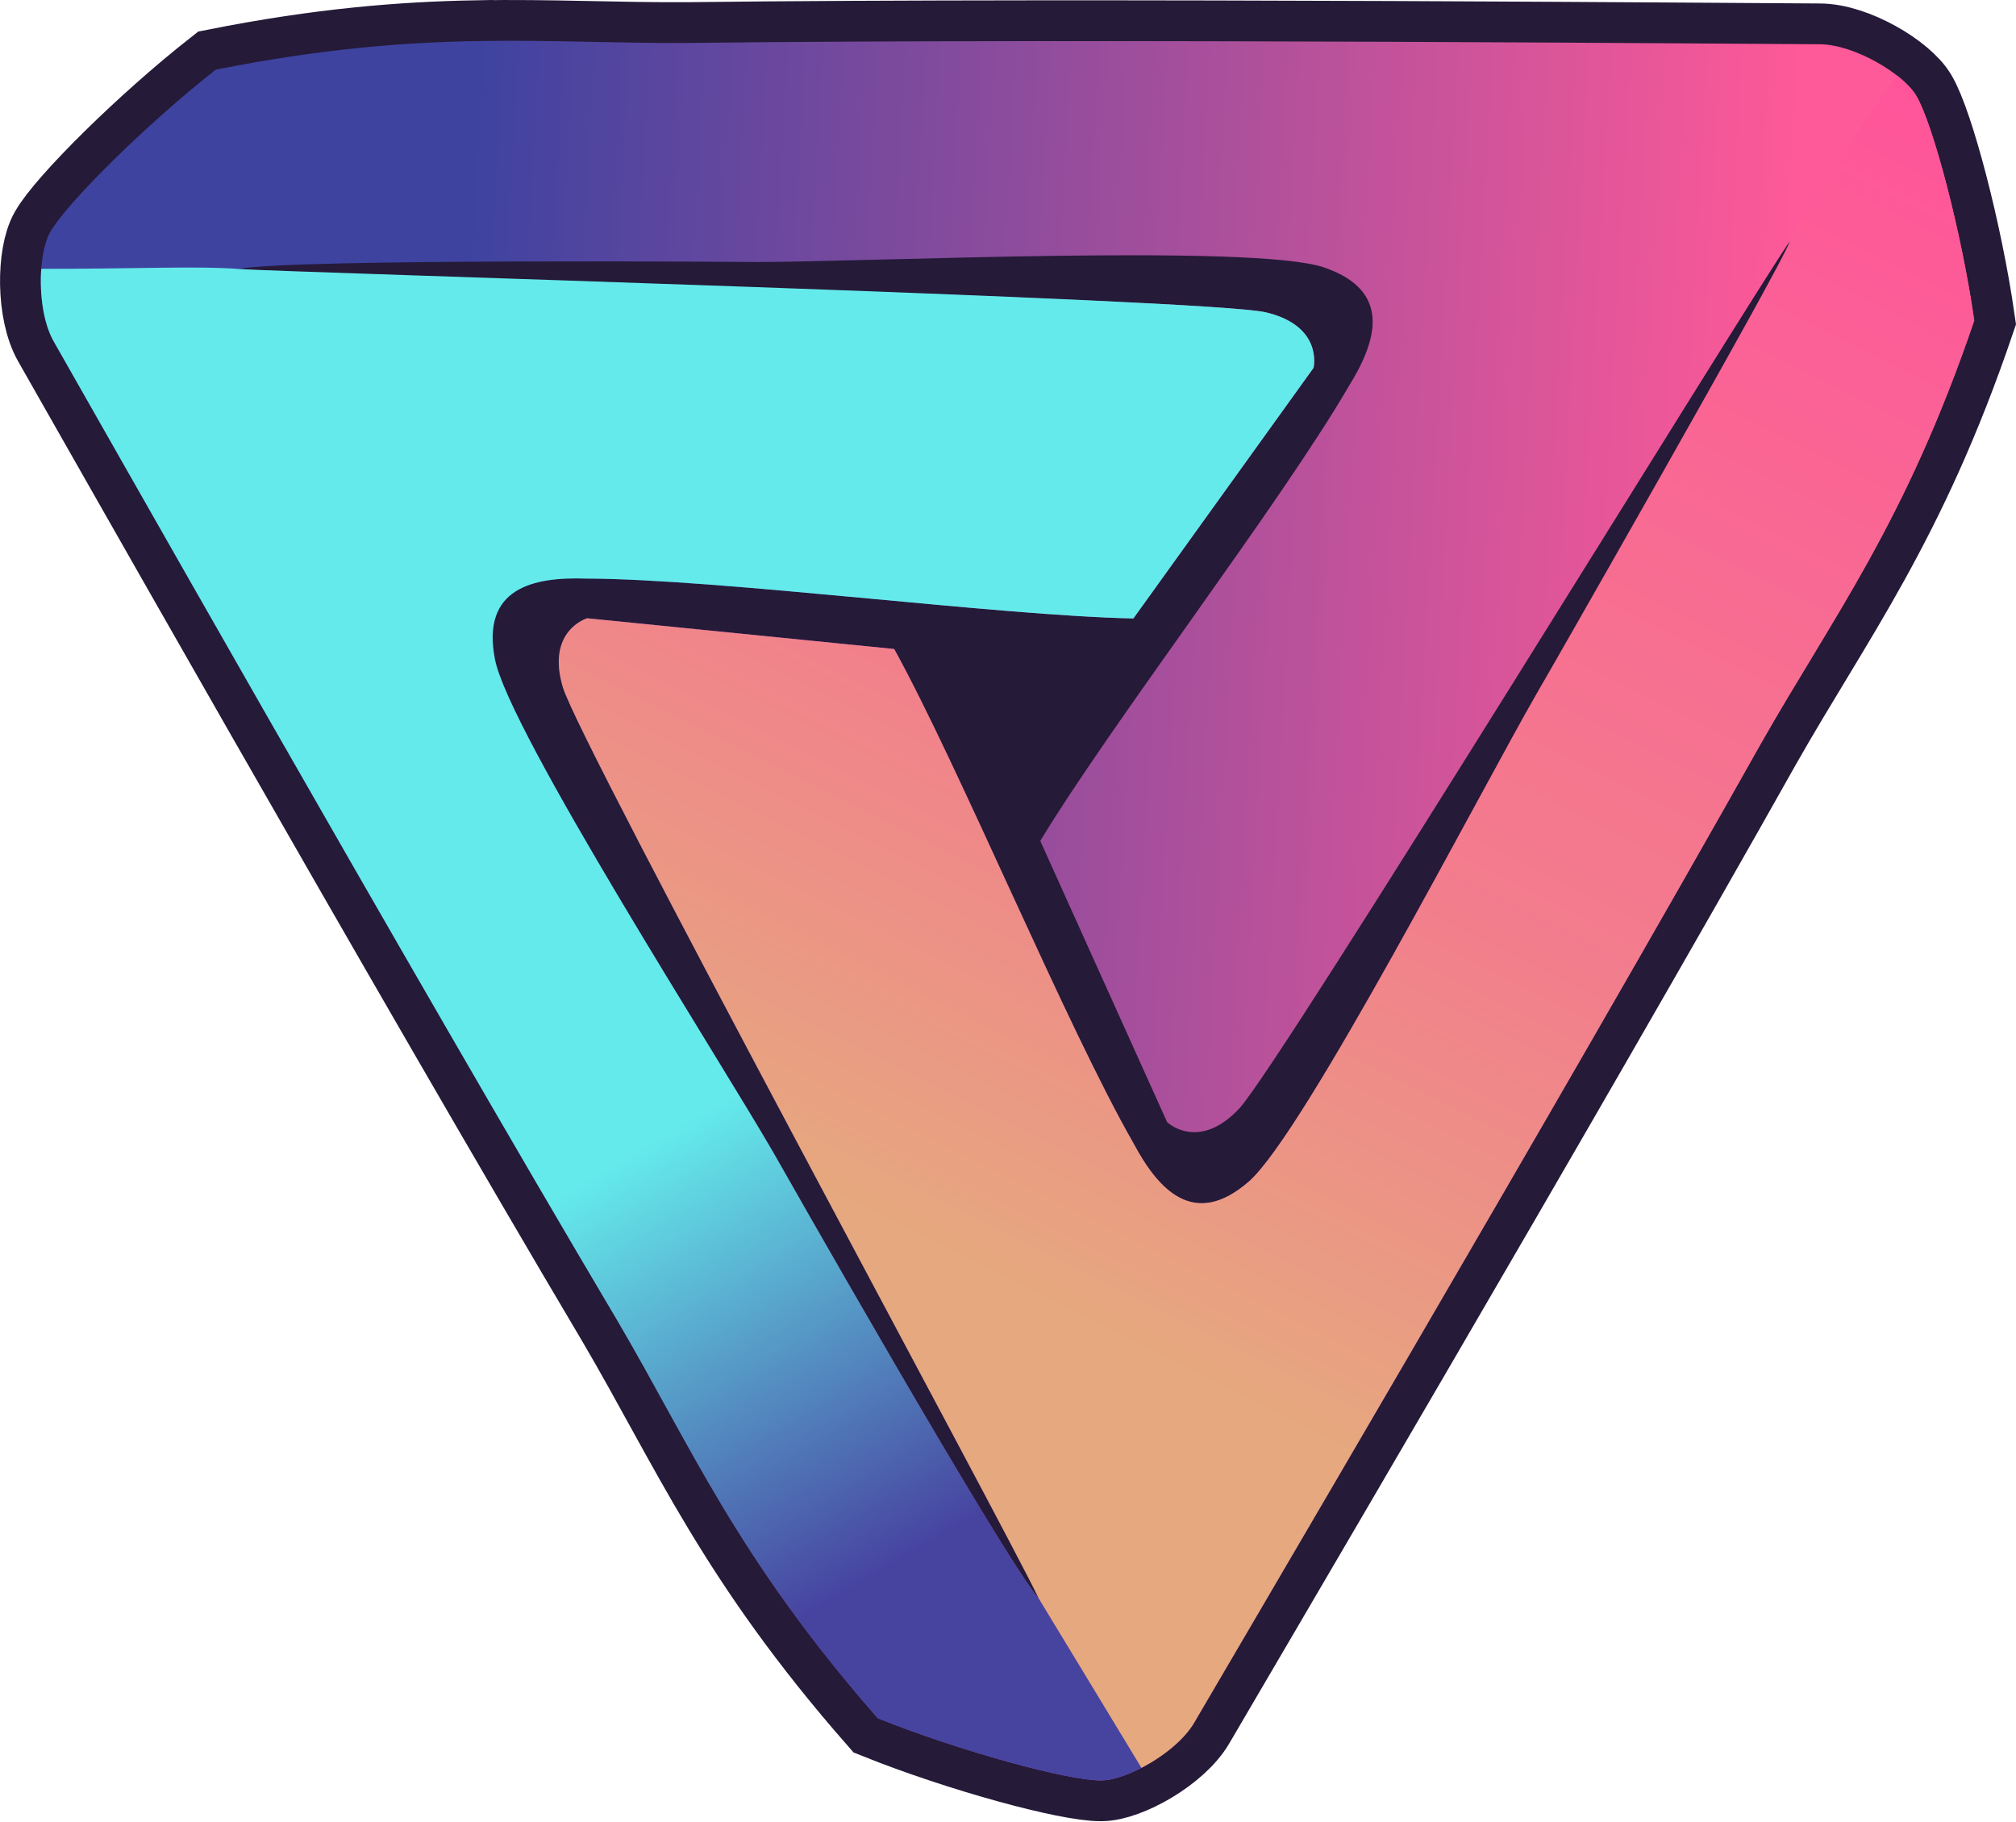
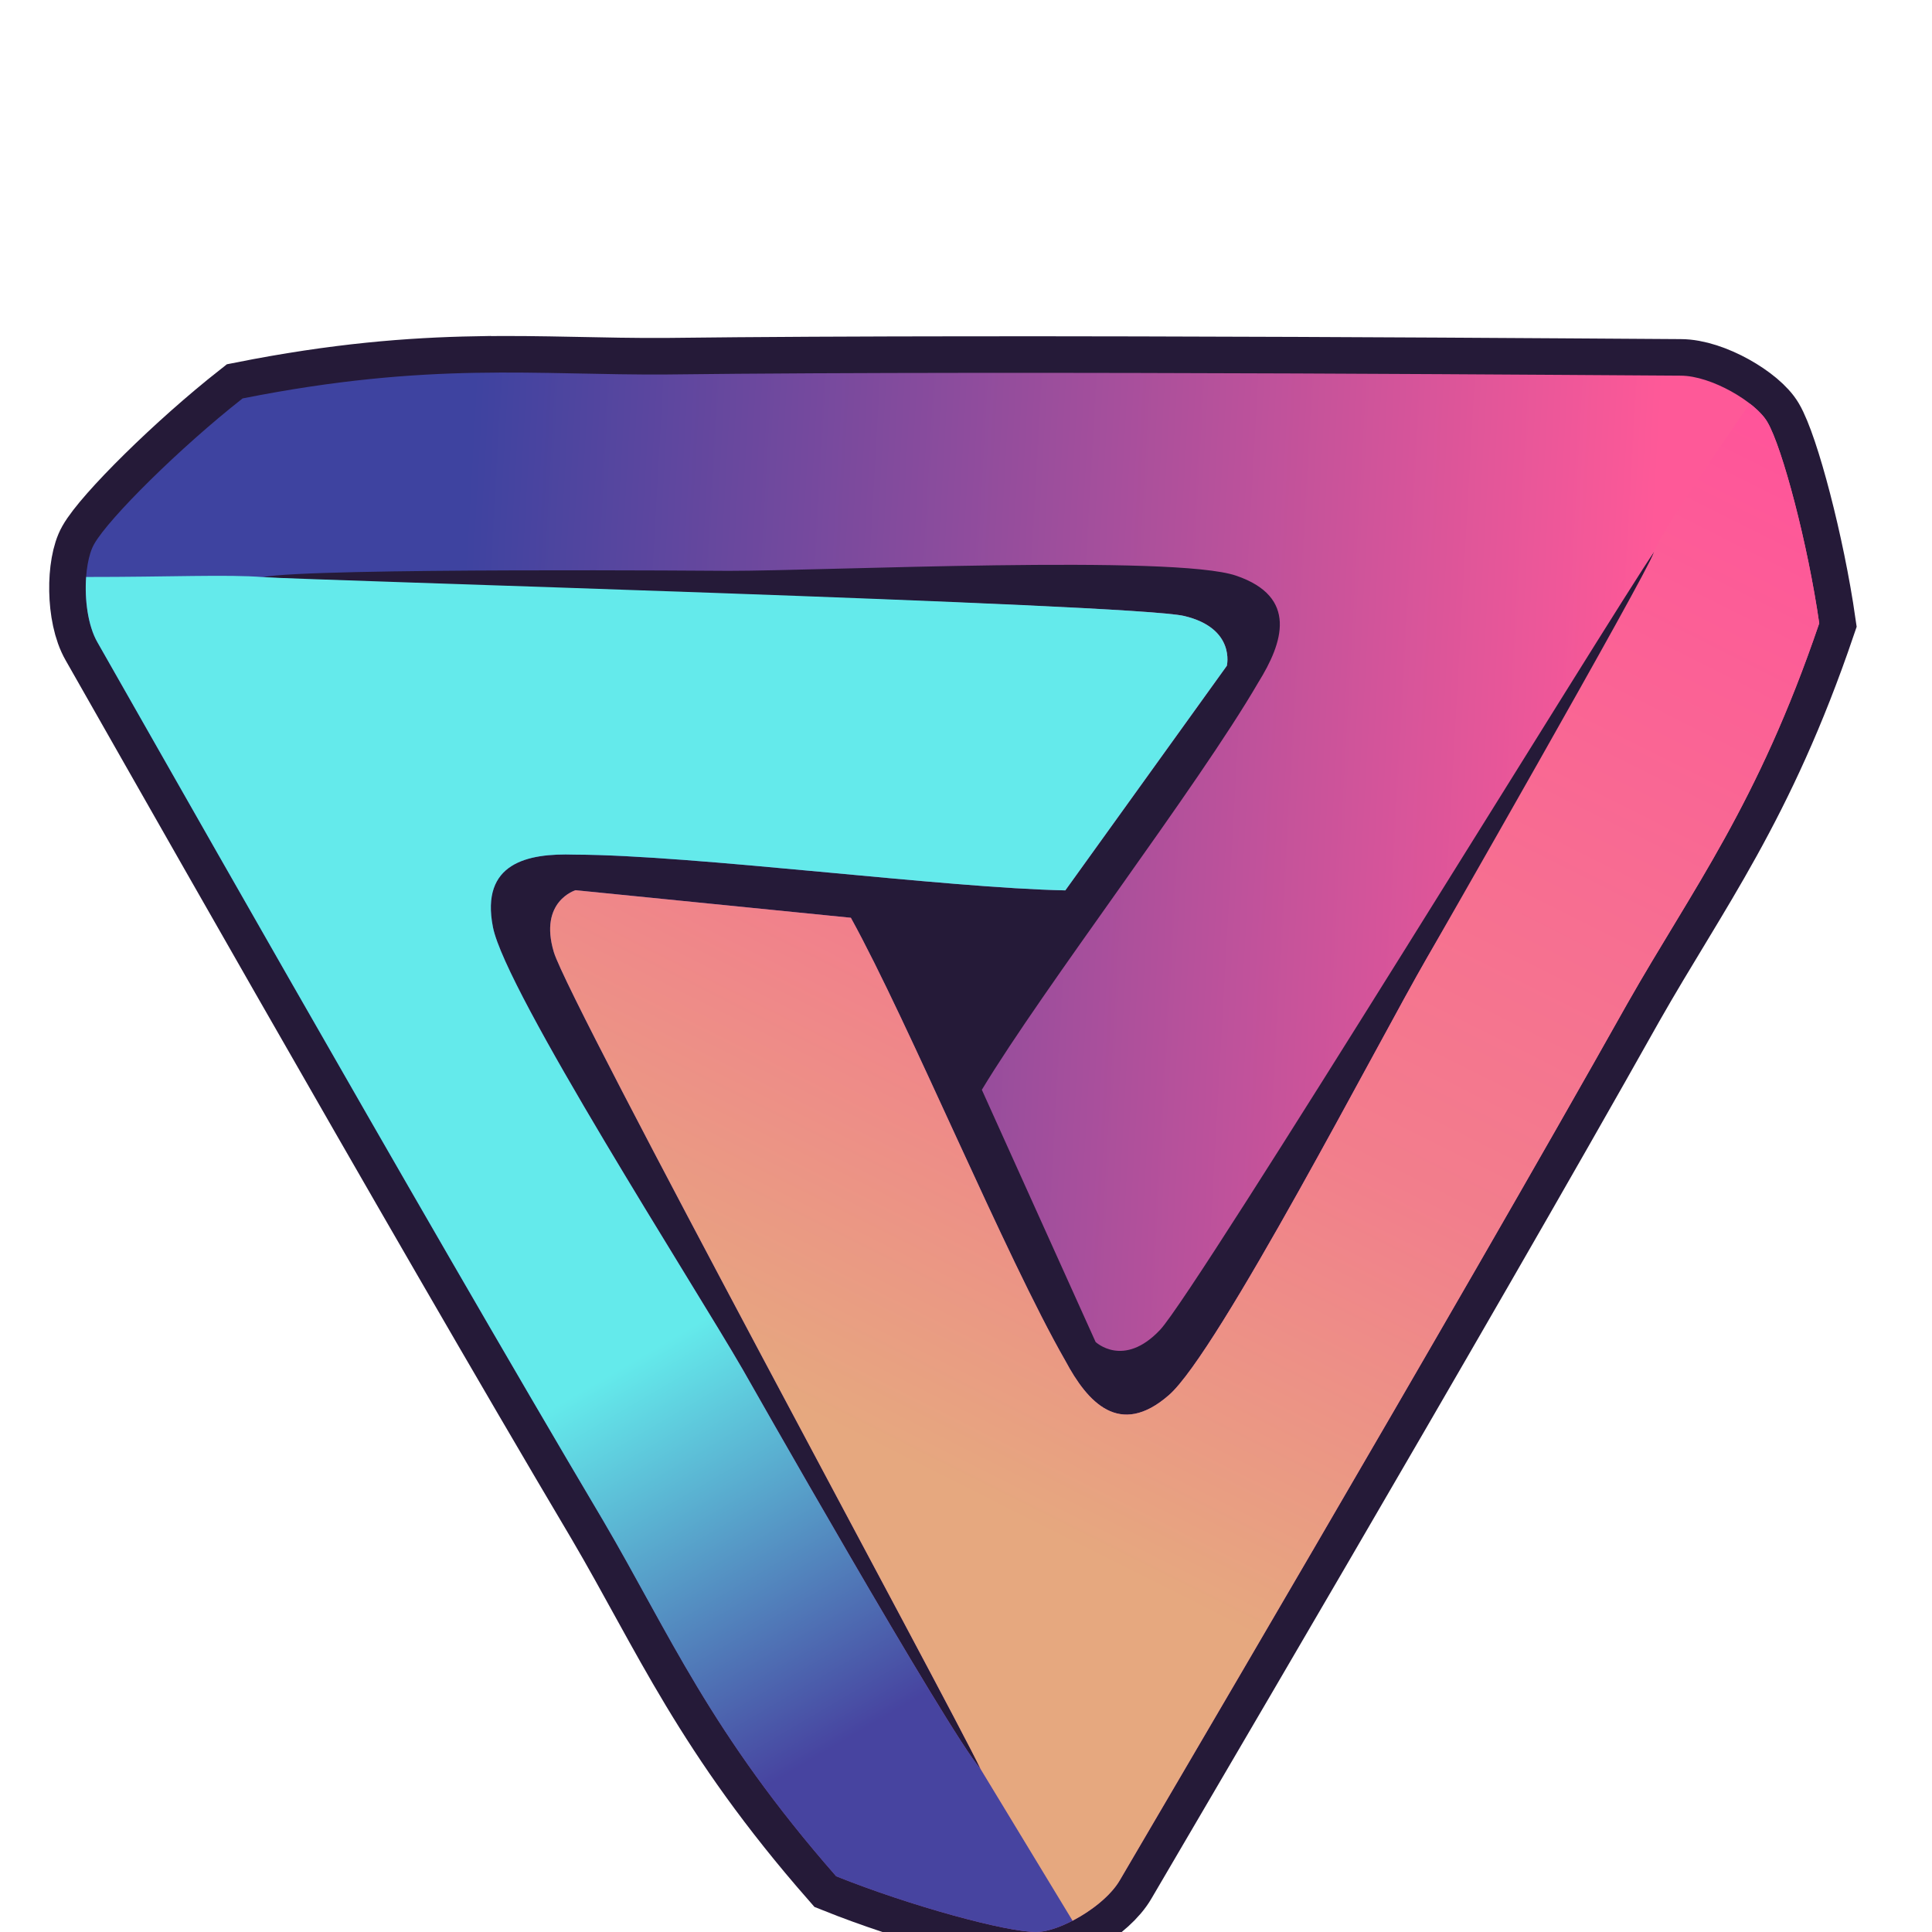
- <svg xmlns="http://www.w3.org/2000/svg" xmlns:xlink="http://www.w3.org/1999/xlink" xml:space="preserve" width="546.935" height="494" viewBox="0 0 144.71 130.704">
+ <svg xmlns="http://www.w3.org/2000/svg" xmlns:xlink="http://www.w3.org/1999/xlink" xml:space="preserve" width="546.935" height="546.935" viewBox="0 0 154.677 154.677">
  <defs>
    <linearGradient id="c">
      <stop offset=".178" style="stop-color: #e6a87f; stop-opacity: 1" />
      <stop offset=".471" style="stop-color: #f27e8c; stop-opacity: 1" />
      <stop offset="1" style="stop-color: #ff549a; stop-opacity: 1" />
    </linearGradient>
    <linearGradient id="b">
      <stop offset=".069" style="stop-color: #4744a0; stop-opacity: 1" />
      <stop offset=".365" style="stop-color: #64eaeb; stop-opacity: 1" />
    </linearGradient>
    <linearGradient id="a">
      <stop offset=".205" style="stop-color: #3e43a0; stop-opacity: 1" />
      <stop offset="1" style="stop-color: #fe5998; stop-opacity: 1" />
    </linearGradient>
    <linearGradient xlink:href="#a" id="d" x1="6.129" x2="125.568" y1="7.785" y2="14.46" gradientUnits="userSpaceOnUse" />
    <linearGradient xlink:href="#b" id="e" x1="59.472" x2=".034" y1="119.799" y2="18.298" gradientUnits="userSpaceOnUse" />
    <linearGradient xlink:href="#c" id="f" x1="75.324" x2="133.234" y1="117.985" y2="2.599" gradientUnits="userSpaceOnUse" />
  </defs>
-   <path d="M31.262.128c-5.306.097-11.181.558-18.707 2.052-5.005 3.932-10.723 9.601-11.882 11.659-.915 1.597-.967 5.735.263 7.865 1.23 2.13 25.885 45.709 40.48 70.303 5.317 9.06 8.549 16.949 18.663 28.489 5.908 2.369 13.676 4.487 16.038 4.461 1.841-.007 5.45-2.03 6.68-4.16s26.643-45.271 40.645-70.208c5.188-9.135 10.404-15.878 15.341-30.407-.903-6.301-2.953-14.087-4.156-16.12-.926-1.591-4.483-3.705-6.943-3.705-2.459 0-52.527-.438-81.124-.095-5.253.037-9.99-.23-15.297-.133z" style="       display: inline;       fill: #251a38;       fill-opacity: 1;       stroke: #251a38;       stroke-width: 5.853;       stroke-dasharray: none;       stroke-opacity: 1;     " transform="translate(2.93051 2.81924)" />
-   <path d="M31.262.128c-5.306.097-11.181.558-18.707 2.052-5.005 3.932-10.723 9.601-11.882 11.659-.915 1.597-.967 5.735.263 7.865 1.23 2.13 25.885 45.709 40.48 70.303 5.317 9.06 8.549 16.949 18.663 28.489 5.908 2.369 13.676 4.487 16.038 4.461 1.841-.007 5.45-2.03 6.68-4.16s26.643-45.271 40.645-70.208c5.188-9.135 10.404-15.878 15.341-30.407-.903-6.301-2.953-14.087-4.156-16.12-.926-1.591-4.483-3.705-6.943-3.705-2.459 0-52.527-.438-81.124-.095-5.253.037-9.99-.23-15.297-.133zm94.306 14.329c-1.265 3.727-18.198 32.521-18.198 32.521-3.899 6.754-16.691 31.535-20.651 34.994-3.96 3.459-6.527.558-8.29-2.743-4.806-8.378-12.508-27.012-17.174-35.47l-22.038-2.208s-2.963.873-1.744 4.952c1.219 4.079 31.705 60.223 34.171 65.41-2.595-2.959-19.064-32.021-19.064-32.021-3.899-6.754-18.965-30.223-19.981-35.382-1.016-5.159 2.781-5.931 6.521-5.808 9.659.027 29.647 2.674 39.305 2.862l12.931-17.982s.725-3.003-3.417-3.986c-4.142-.983-68.007-2.654-73.732-3.112 3.86-.767 37.263-.5 37.263-.5 7.798 0 35.656-1.313 40.632.387s3.747 5.374 1.77 8.551c-4.853 8.351-17.14 24.338-22.131 32.608l9.107 20.189s2.238 2.13 5.16-.966c2.923-3.095 36.302-57.569 39.562-62.299z" style="       display: inline;       fill: url(#d);       fill-opacity: 1;       stroke: none;       stroke-width: 0.2;       stroke-dasharray: none;       stroke-opacity: 1;     " transform="translate(2.93051 2.81924)" />
-   <path d="M.03 16.473c-.13 1.789.138 3.902.906 5.232 1.23 2.13 25.885 45.709 40.48 70.303 5.317 9.06 8.55 16.949 18.663 28.489 5.908 2.369 13.676 4.487 16.038 4.461.766-.003 1.84-.356 2.92-.92L71.644 111.914c-2.595-2.959-19.064-32.021-19.064-32.021-3.899-6.754-18.966-30.223-19.981-35.382-1.016-5.159 2.781-5.931 6.521-5.808 9.659.027 29.647 2.674 39.305 2.862l12.931-17.982s.725-3.003-3.417-3.986c-4.142-.983-70.869-2.883-73.732-3.112s-7.475-.006-14.177-.011" style="display: inline; fill: url(#e); stroke-width: 0.353" transform="translate(2.93051 2.81924)" />
-   <path d="M133.234 2.599s-7.031 9.992-7.666 11.86-18.197 32.519-18.197 32.519c-3.899 6.754-16.691 31.535-20.651 34.994-3.96 3.459-6.527.558-8.29-2.743-4.806-8.378-12.508-27.012-17.174-35.47L39.217 41.552s-2.963.873-1.744 4.952c1.219 4.079 31.705 60.223 34.171 65.41l7.36 12.141c1.525-.791 3.07-2.006 3.793-3.258 1.23-2.13 26.643-45.271 40.645-70.208 5.188-9.135 10.404-15.878 15.341-30.407-.903-6.301-2.953-14.087-4.156-16.12-.271-.465-.766-.975-1.393-1.463" style="display: inline; fill: url(#f); stroke-width: 0.353" transform="translate(2.93051 2.81924)" />
+   <path d="M31.262.128c-5.306.097-11.181.558-18.707 2.052-5.005 3.932-10.723 9.601-11.882 11.659-.915 1.597-.967 5.735.263 7.865 1.23 2.13 25.885 45.709 40.48 70.303 5.317 9.06 8.549 16.949 18.663 28.489 5.908 2.369 13.676 4.487 16.038 4.461 1.841-.007 5.45-2.03 6.68-4.16s26.643-45.271 40.645-70.208c5.188-9.135 10.404-15.878 15.341-30.407-.903-6.301-2.953-14.087-4.156-16.12-.926-1.591-4.483-3.705-6.943-3.705-2.459 0-52.527-.438-81.124-.095-5.253.037-9.99-.23-15.297-.133z" style="       display: inline;       fill: #251a38;       fill-opacity: 1;       stroke: #251a38;       stroke-width: 5.853;       stroke-dasharray: none;       stroke-opacity: 1;     " transform="translate(6.866015 29.7187)" />
+   <path d="M31.262.128c-5.306.097-11.181.558-18.707 2.052-5.005 3.932-10.723 9.601-11.882 11.659-.915 1.597-.967 5.735.263 7.865 1.23 2.13 25.885 45.709 40.48 70.303 5.317 9.06 8.549 16.949 18.663 28.489 5.908 2.369 13.676 4.487 16.038 4.461 1.841-.007 5.45-2.03 6.68-4.16s26.643-45.271 40.645-70.208c5.188-9.135 10.404-15.878 15.341-30.407-.903-6.301-2.953-14.087-4.156-16.12-.926-1.591-4.483-3.705-6.943-3.705-2.459 0-52.527-.438-81.124-.095-5.253.037-9.99-.23-15.297-.133zm94.306 14.329c-1.265 3.727-18.198 32.521-18.198 32.521-3.899 6.754-16.691 31.535-20.651 34.994-3.96 3.459-6.527.558-8.29-2.743-4.806-8.378-12.508-27.012-17.174-35.47l-22.038-2.208s-2.963.873-1.744 4.952c1.219 4.079 31.705 60.223 34.171 65.41-2.595-2.959-19.064-32.021-19.064-32.021-3.899-6.754-18.965-30.223-19.981-35.382-1.016-5.159 2.781-5.931 6.521-5.808 9.659.027 29.647 2.674 39.305 2.862l12.931-17.982s.725-3.003-3.417-3.986c-4.142-.983-68.007-2.654-73.732-3.112 3.86-.767 37.263-.5 37.263-.5 7.798 0 35.656-1.313 40.632.387s3.747 5.374 1.77 8.551c-4.853 8.351-17.14 24.338-22.131 32.608l9.107 20.189s2.238 2.13 5.16-.966c2.923-3.095 36.302-57.569 39.562-62.299z" style="       display: inline;       fill: url(#d);       fill-opacity: 1;       stroke: none;       stroke-width: 0.2;       stroke-dasharray: none;       stroke-opacity: 1;     " transform="translate(6.866015 29.7187)" />
+   <path d="M.03 16.473c-.13 1.789.138 3.902.906 5.232 1.23 2.13 25.885 45.709 40.48 70.303 5.317 9.06 8.55 16.949 18.663 28.489 5.908 2.369 13.676 4.487 16.038 4.461.766-.003 1.84-.356 2.92-.92L71.644 111.914c-2.595-2.959-19.064-32.021-19.064-32.021-3.899-6.754-18.966-30.223-19.981-35.382-1.016-5.159 2.781-5.931 6.521-5.808 9.659.027 29.647 2.674 39.305 2.862l12.931-17.982s.725-3.003-3.417-3.986c-4.142-.983-70.869-2.883-73.732-3.112s-7.475-.006-14.177-.011" style="display: inline; fill: url(#e); stroke-width: 0.353" transform="translate(6.866015 29.7187)" />
+   <path d="M133.234 2.599s-7.031 9.992-7.666 11.86-18.197 32.519-18.197 32.519c-3.899 6.754-16.691 31.535-20.651 34.994-3.96 3.459-6.527.558-8.29-2.743-4.806-8.378-12.508-27.012-17.174-35.47L39.217 41.552s-2.963.873-1.744 4.952c1.219 4.079 31.705 60.223 34.171 65.41l7.36 12.141c1.525-.791 3.07-2.006 3.793-3.258 1.23-2.13 26.643-45.271 40.645-70.208 5.188-9.135 10.404-15.878 15.341-30.407-.903-6.301-2.953-14.087-4.156-16.12-.271-.465-.766-.975-1.393-1.463" style="display: inline; fill: url(#f); stroke-width: 0.353" transform="translate(6.866015 29.7187)" />
</svg>
